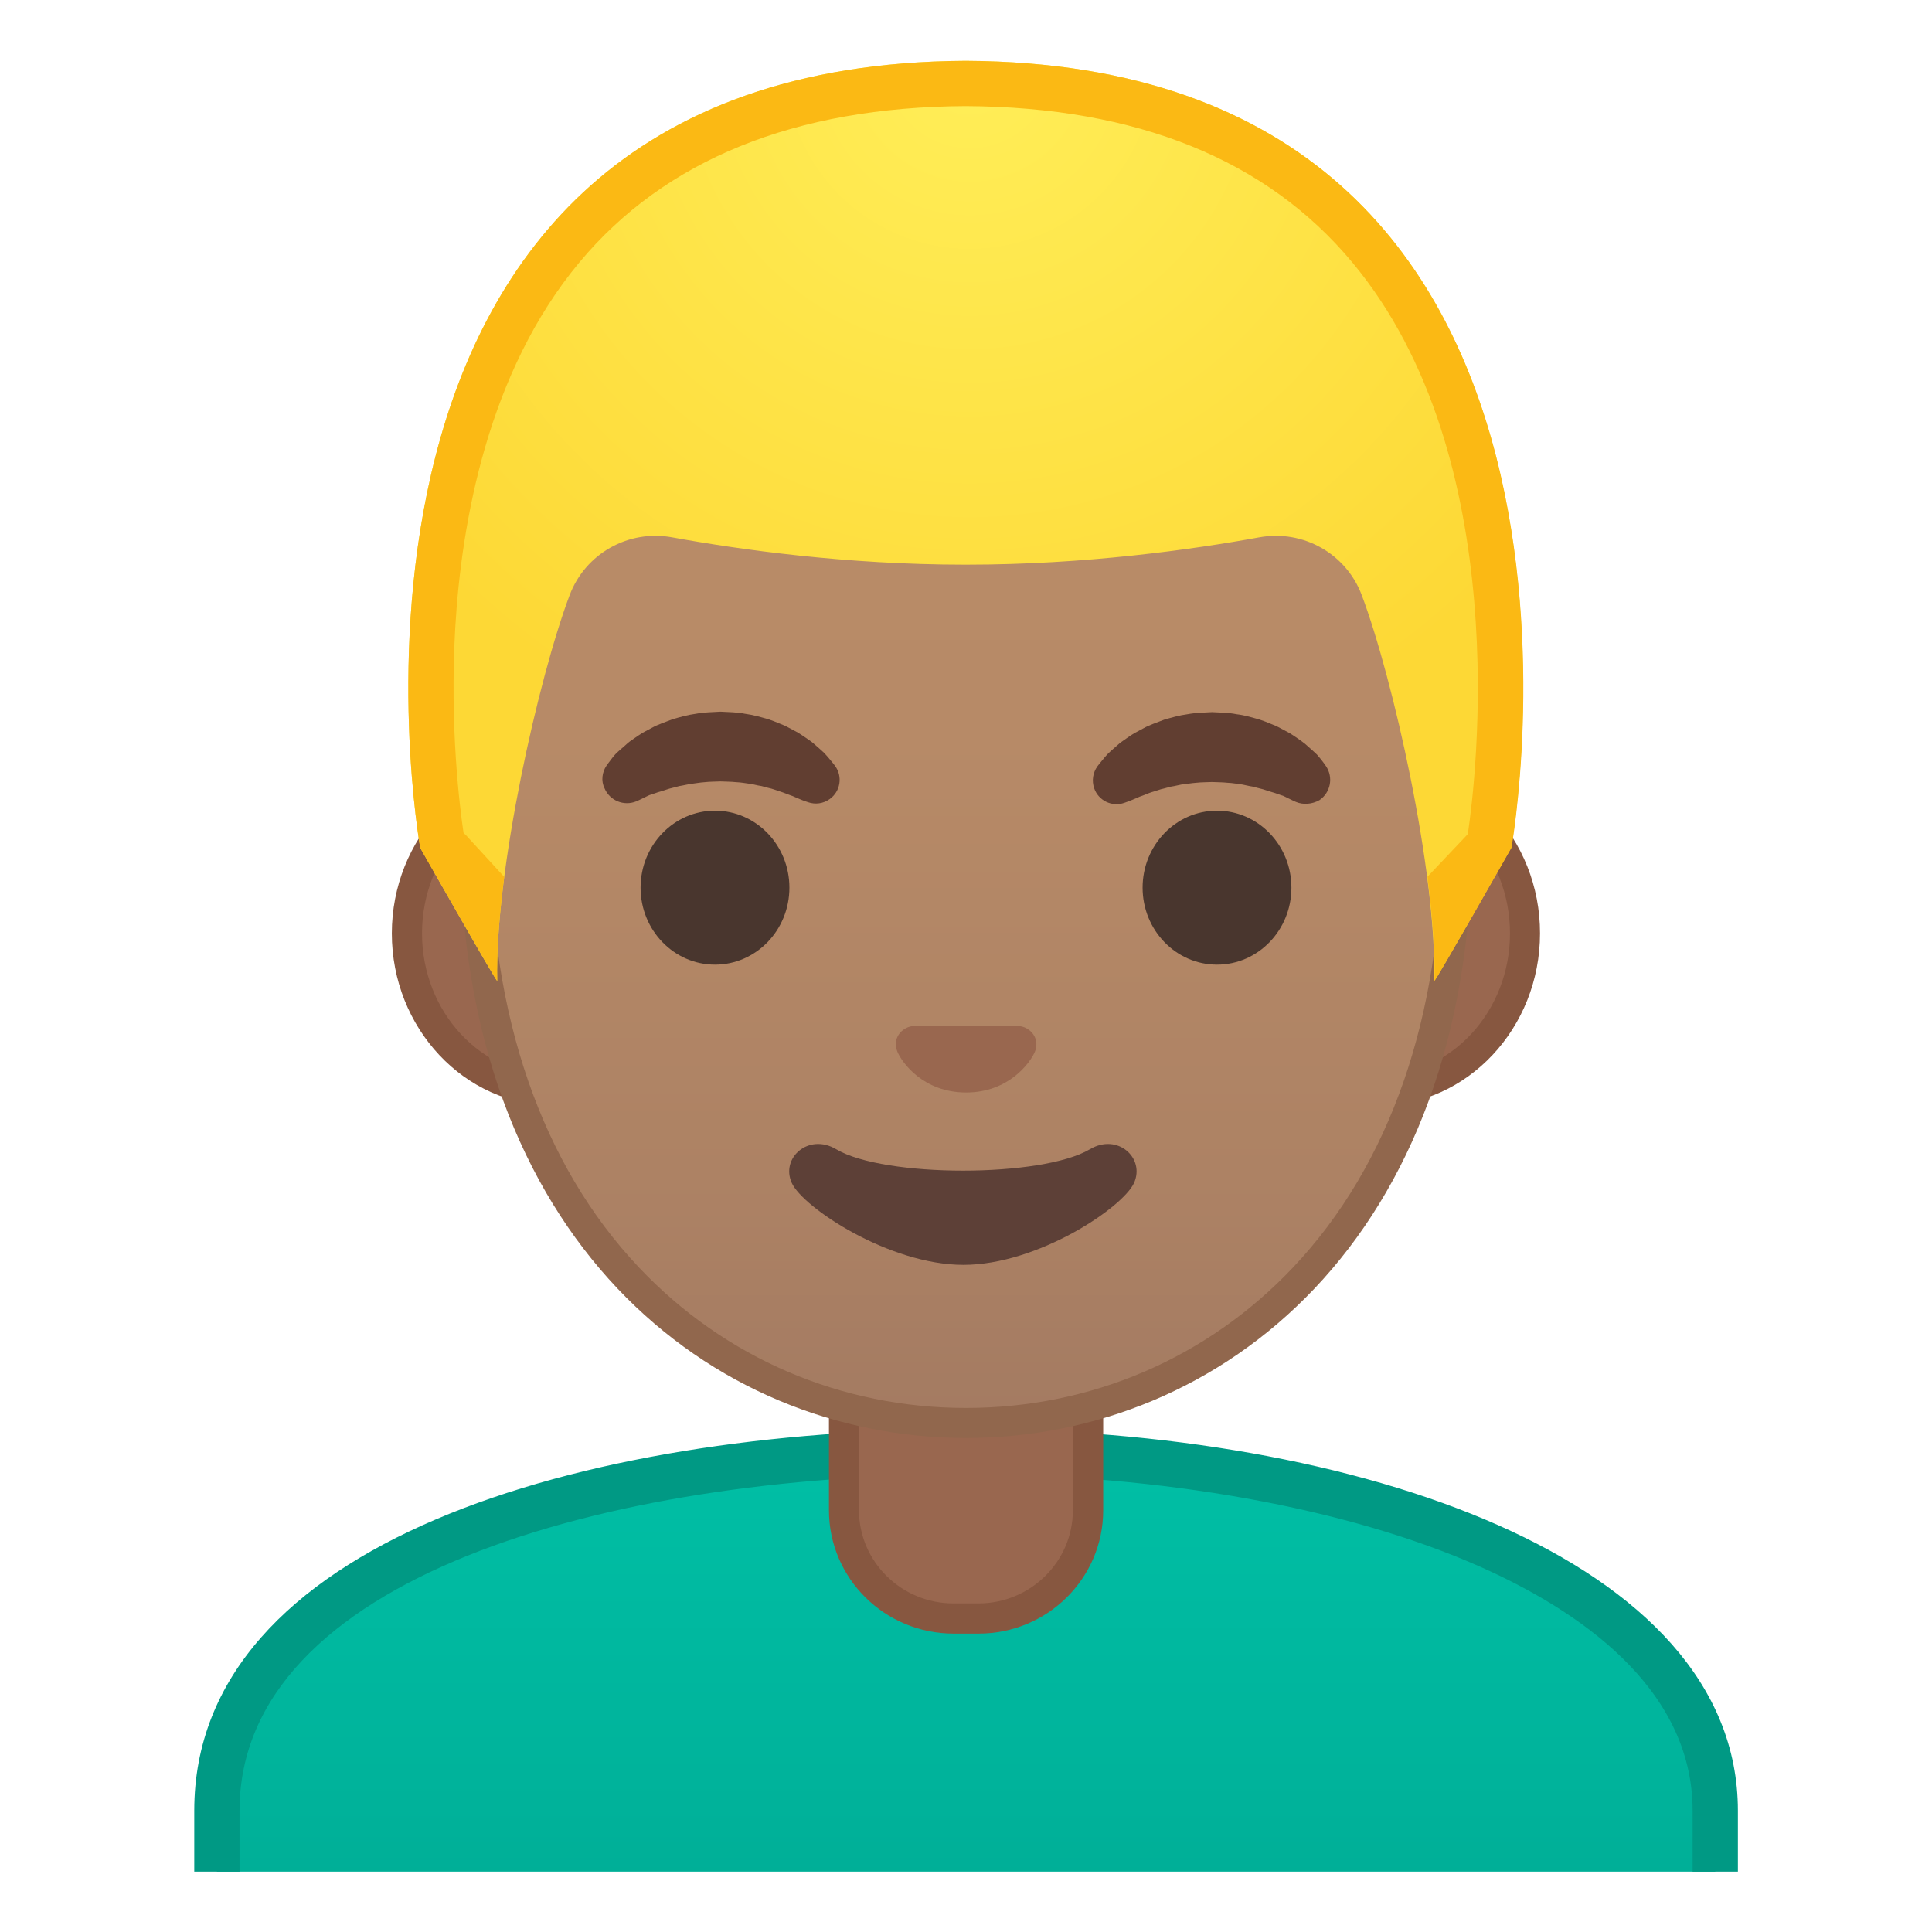
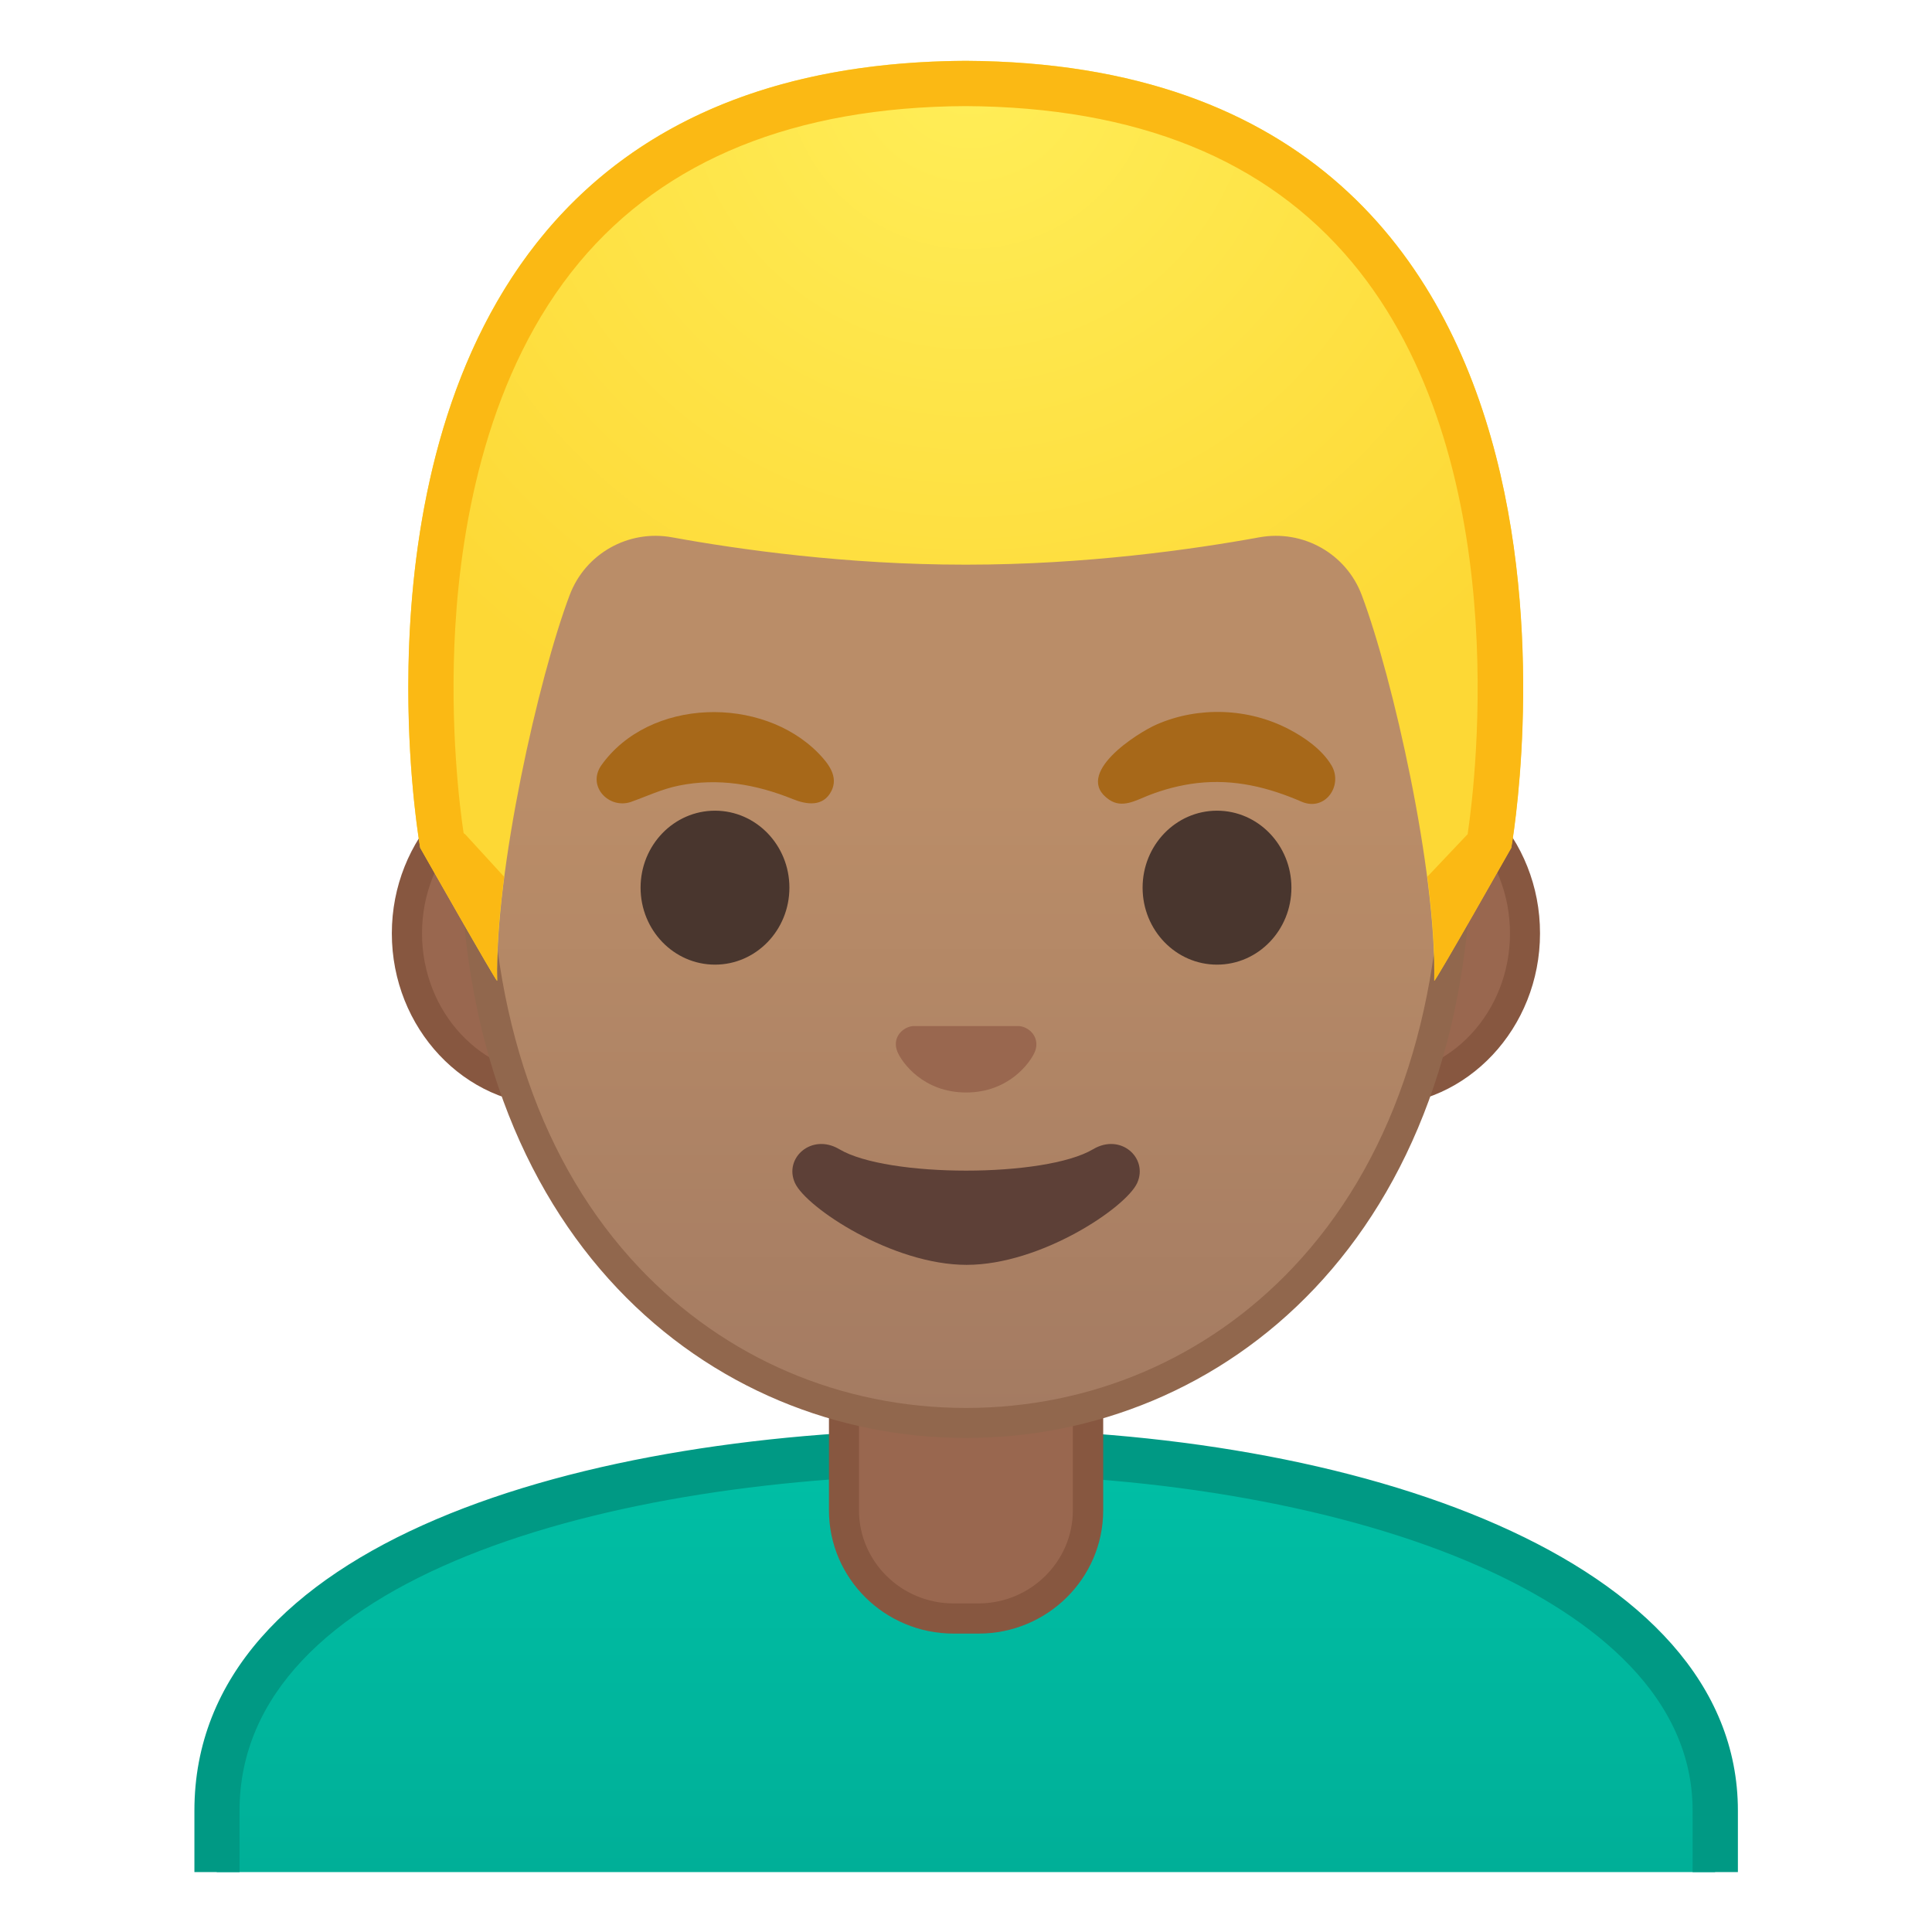
- <svg xmlns="http://www.w3.org/2000/svg" xmlns:xlink="http://www.w3.org/1999/xlink" viewBox="0 0 128 128">
-   <defs>
-     <rect id="i" height="120" width="120" x="4" y="4" />
-   </defs>
-   <clipPath id="a">
-     <use xlink:href="#i" />
-   </clipPath>
-   <g clip-path="url(#a)">
-     <linearGradient id="h" gradientUnits="userSpaceOnUse" x1="64" x2="64" y1="96.18" y2="129.4">
-       <stop offset="0" stop-color="#00BFA5" />
-       <stop offset=".705" stop-color="#00B29A" />
-       <stop offset="1" stop-color="#00AB94" />
+ <svg xmlns="http://www.w3.org/2000/svg" viewBox="0 0 128 128">
+   <g id="shirt">
+     <linearGradient id="SVGID_1_" gradientUnits="userSpaceOnUse" x1="64" x2="64" y1="96.18" y2="129.399">
+       <stop offset="0" style="stop-color:#00BFA5" />
+       <stop offset="0.705" style="stop-color:#00B29A" />
+       <stop offset="1" style="stop-color:#00AB94" />
    </linearGradient>
-     <path d="m14.37 129.4v-9.44c0-7.61 5.08-13.64 15.1-17.92 8.83-3.77 21.09-5.85 34.54-5.86h0.13c24.6 0 49.5 8.17 49.5 23.78v9.44h-99.27z" fill="url(#h)" />
-     <path d="m64.13 97.68c12.78 0 25.13 2.22 33.89 6.1 6.44 2.85 14.12 7.97 14.12 16.18v7.94h-96.27v-7.94c0-15.35 24.18-22.25 48.14-22.28h0.12m0-3h-0.13c-25.49 0.03-51.13 7.5-51.13 25.28v10.94h102.27v-10.94c-0.01-16.76-25.41-25.28-51.01-25.28z" fill="#009984" />
+     <path d="M113.63,124.03v-4.07c0-15.61-24.9-23.78-49.5-23.78H64c-13.44,0.01-25.71,2.1-34.54,5.86 c-10.02,4.27-15.1,10.3-15.1,17.92v4.07H113.63z" fill="url(#SVGID_1_)" />
+     <path d="M15.87,124.03v-4.07c0-15.35,24.18-22.25,48.14-22.28l0.12,0c12.78,0,25.13,2.22,33.89,6.1 c6.44,2.85,14.12,7.97,14.12,16.18v4.07h3v-4.07c0-16.76-25.4-25.28-51-25.28c-0.04,0-0.09,0-0.13,0 c-25.49,0.03-51.13,7.5-51.13,25.28v4.07H15.87z" fill="#009984" />
  </g>
-   <g clip-path="url(#a)">
-     <path d="m63.17 107.23c-4 0-7.26-3.22-7.26-7.17v-8.98h16.16v8.98c0 3.96-3.25 7.17-7.26 7.17h-1.64z" fill="#99674F" />
-     <path d="m71.08 92.08v7.98c0 3.4-2.81 6.17-6.26 6.17h-1.65c-3.45 0-6.26-2.77-6.26-6.17v-7.98h14.17m2-2h-18.16v9.98c0 4.51 3.7 8.17 8.26 8.17h1.65c4.56 0 8.26-3.66 8.26-8.17v-9.98h-0.01z" fill="#875740" />
+   <g id="neck">
+     <path d="M63.17,107.23c-4,0-7.26-3.22-7.26-7.17v-8.98h16.16v8.98c0,3.96-3.25,7.17-7.26,7.17H63.17z" fill="#99674F" />
+     <path d="M71.08,92.08v7.98c0,3.4-2.81,6.17-6.26,6.17h-1.65c-3.45,0-6.26-2.77-6.26-6.17v-7.98H64H71.08 M73.08,90.08H64h-9.08v9.98c0,4.51,3.7,8.17,8.26,8.17h1.65c4.56,0,8.26-3.66,8.26-8.17V90.08L73.08,90.08z" fill="#875740" />
  </g>
-   <g clip-path="url(#a)">
-     <defs>
-       <rect id="g" height="91.3" width="91.3" x="18.35" y="4" />
-     </defs>
-     <clipPath id="f">
-       <use xlink:href="#g" />
-     </clipPath>
-     <g clip-path="url(#f)">
-       <path d="m36.67 72.26c-5.36 0-9.71-4.67-9.71-10.41s4.36-10.41 9.71-10.41h54.65c5.36 0 9.71 4.67 9.71 10.41s-4.36 10.41-9.71 10.41h-54.65z" fill="#99674F" />
-       <path d="m91.33 52.43c4.8 0 8.71 4.22 8.71 9.41s-3.91 9.41-8.71 9.41h-54.66c-4.8 0-8.71-4.22-8.71-9.41s3.91-9.41 8.71-9.41h54.66m0-2h-54.66c-5.89 0-10.71 5.14-10.71 11.41 0 6.28 4.82 11.41 10.71 11.41h54.65c5.89 0 10.71-5.14 10.71-11.41 0.01-6.27-4.81-11.41-10.7-11.41z" fill="#875740" />
-       <linearGradient id="e" gradientUnits="userSpaceOnUse" x1="64" x2="64" y1="93.591" y2="11.825">
-         <stop offset="0" stop-color="#A47B62" />
-         <stop offset=".191" stop-color="#AD8264" />
-         <stop offset=".551" stop-color="#B78A67" />
-         <stop offset="1" stop-color="#BA8D68" />
+   <g id="face">
+     <g id="ears">
+       <path d="M36.67,72.26c-5.36,0-9.71-4.67-9.71-10.41s4.36-10.41,9.71-10.41h54.65c5.36,0,9.71,4.67,9.71,10.41 s-4.36,10.41-9.71,10.41H36.67z" fill="#99674F" />
+       <path d="M91.33,52.43c4.8,0,8.71,4.22,8.71,9.41s-3.91,9.41-8.71,9.41h-7.37H44.04h-7.37 c-4.8,0-8.71-4.22-8.71-9.41s3.91-9.41,8.71-9.41h7.37h39.91H91.33 M91.33,50.43h-7.37H44.04h-7.37 c-5.89,0-10.71,5.14-10.71,11.41c0,6.28,4.82,11.41,10.71,11.41h7.37h39.91h7.37c5.89,0,10.71-5.14,10.71-11.41 C102.04,55.57,97.22,50.43,91.33,50.43L91.33,50.43z" fill="#875740" />
+     </g>
+     <g id="head">
+       <linearGradient id="SVGID_2_" gradientUnits="userSpaceOnUse" x1="64" x2="64" y1="11.745" y2="93.512">
+         <stop offset="0.5" style="stop-color:#BA8D68" />
+         <stop offset="1" style="stop-color:#A47B62" />
      </linearGradient>
-       <path d="m64 94.27c-15.66 0-32.52-12.14-32.52-38.81 0-12.38 3.56-23.79 10.02-32.13 6.05-7.8 14.25-12.27 22.5-12.27s16.45 4.47 22.5 12.27c6.46 8.33 10.02 19.75 10.02 32.13 0 12.09-3.51 22.19-10.14 29.21-5.86 6.19-13.81 9.6-22.38 9.6z" fill="url(#e)" />
-       <path d="m64 12.07c7.94 0 15.85 4.33 21.71 11.88 6.33 8.16 9.81 19.35 9.81 31.52 0 11.83-3.41 21.7-9.87 28.52-5.67 5.99-13.36 9.29-21.65 9.29s-15.98-3.3-21.65-9.29c-6.46-6.82-9.87-16.69-9.87-28.52 0-12.16 3.49-23.35 9.81-31.52 5.86-7.55 13.77-11.88 21.71-11.88m0-2c-17.4 0-33.52 18.61-33.52 45.39 0 26.64 16.61 39.81 33.52 39.81s33.52-13.17 33.52-39.81c0-26.78-16.12-45.39-33.52-45.39z" fill="#91674D" />
-       <g fill="#613E31">
-         <path d="m40.18 50.73s0.13-0.19 0.38-0.51c0.07-0.08 0.12-0.16 0.22-0.26 0.11-0.11 0.23-0.22 0.37-0.34s0.28-0.24 0.43-0.38c0.15-0.13 0.31-0.23 0.48-0.35 0.17-0.11 0.34-0.24 0.53-0.35 0.19-0.1 0.4-0.21 0.6-0.32 0.21-0.12 0.43-0.21 0.66-0.3s0.47-0.18 0.71-0.27c0.49-0.14 1-0.29 1.54-0.36 0.53-0.1 1.08-0.11 1.63-0.14 0.55 0.03 1.09 0.03 1.63 0.14 0.53 0.07 1.05 0.22 1.54 0.36 0.24 0.08 0.48 0.17 0.71 0.27 0.23 0.09 0.45 0.18 0.66 0.3 0.21 0.11 0.41 0.22 0.6 0.32 0.19 0.11 0.36 0.24 0.53 0.35 0.17 0.12 0.33 0.22 0.47 0.34s0.27 0.24 0.4 0.35c0.12 0.11 0.24 0.21 0.34 0.31s0.18 0.21 0.26 0.29c0.31 0.36 0.46 0.57 0.46 0.57 0.51 0.7 0.35 1.69-0.36 2.19-0.43 0.31-0.96 0.37-1.43 0.21l-0.29-0.1s-0.19-0.07-0.49-0.2c-0.08-0.03-0.15-0.07-0.25-0.11-0.1-0.03-0.19-0.07-0.3-0.11-0.21-0.08-0.44-0.17-0.7-0.25-0.13-0.04-0.26-0.09-0.4-0.13-0.14-0.03-0.28-0.07-0.43-0.11-0.07-0.02-0.15-0.04-0.22-0.06-0.08-0.01-0.15-0.03-0.23-0.04-0.16-0.03-0.31-0.07-0.47-0.1-0.33-0.04-0.66-0.11-1-0.12-0.34-0.04-0.69-0.03-1.03-0.05-0.35 0.02-0.7 0.01-1.03 0.05-0.34 0.02-0.67 0.09-1 0.12-0.16 0.03-0.31 0.07-0.47 0.1-0.08 0.01-0.16 0.03-0.23 0.04-0.07 0.02-0.15 0.04-0.22 0.06-0.15 0.04-0.29 0.07-0.43 0.11s-0.27 0.09-0.4 0.13-0.25 0.08-0.37 0.11c-0.1 0.04-0.2 0.07-0.29 0.1s-0.18 0.06-0.27 0.09c-0.1 0.04-0.2 0.1-0.29 0.14-0.36 0.18-0.57 0.27-0.57 0.27-0.83 0.34-1.77-0.05-2.11-0.87-0.24-0.48-0.16-1.06 0.13-1.49z" />
-         <path d="m85.86 53.13s-0.22-0.09-0.57-0.27c-0.09-0.04-0.19-0.1-0.29-0.14-0.09-0.02-0.18-0.06-0.27-0.09s-0.19-0.07-0.29-0.1c-0.12-0.04-0.24-0.07-0.37-0.11s-0.26-0.09-0.4-0.13-0.28-0.07-0.43-0.11c-0.07-0.02-0.15-0.04-0.22-0.06-0.08-0.01-0.15-0.03-0.23-0.04-0.16-0.03-0.31-0.07-0.47-0.1-0.33-0.04-0.66-0.11-1-0.12-0.34-0.04-0.69-0.03-1.03-0.05-0.35 0.02-0.7 0.01-1.03 0.05-0.34 0.02-0.67 0.09-1 0.12-0.16 0.03-0.31 0.07-0.47 0.1-0.08 0.01-0.16 0.03-0.23 0.04-0.07 0.02-0.15 0.04-0.22 0.06-0.15 0.04-0.29 0.08-0.43 0.11-0.14 0.04-0.27 0.09-0.4 0.13-0.26 0.07-0.49 0.16-0.7 0.25-0.11 0.04-0.2 0.08-0.3 0.11-0.09 0.04-0.17 0.08-0.25 0.11-0.3 0.13-0.49 0.2-0.49 0.2l-0.28 0.1c-0.82 0.29-1.72-0.15-2-0.97-0.17-0.5-0.08-1.03 0.21-1.44 0 0 0.16-0.22 0.46-0.57 0.08-0.09 0.16-0.19 0.26-0.29s0.22-0.2 0.34-0.31 0.26-0.23 0.4-0.35 0.31-0.22 0.47-0.34c0.17-0.12 0.34-0.24 0.53-0.35 0.19-0.1 0.4-0.21 0.6-0.32 0.21-0.12 0.43-0.21 0.66-0.3s0.46-0.18 0.71-0.27c0.49-0.14 1-0.29 1.54-0.36 0.53-0.1 1.08-0.11 1.63-0.14 0.55 0.03 1.09 0.03 1.63 0.14 0.53 0.06 1.05 0.22 1.54 0.36 0.24 0.08 0.48 0.17 0.71 0.27 0.23 0.09 0.45 0.18 0.66 0.3 0.21 0.11 0.41 0.22 0.6 0.32 0.19 0.11 0.36 0.24 0.53 0.35 0.17 0.12 0.32 0.22 0.48 0.35 0.15 0.13 0.3 0.26 0.43 0.38s0.26 0.23 0.37 0.34c0.09 0.1 0.15 0.18 0.22 0.26 0.25 0.31 0.38 0.51 0.38 0.51 0.5 0.74 0.31 1.74-0.43 2.25-0.5 0.28-1.08 0.32-1.56 0.12z" />
+       <path d="M64,94.27c-15.66,0-32.52-12.14-32.52-38.81c0-12.38,3.56-23.79,10.02-32.13 c6.05-7.8,14.25-12.27,22.5-12.27s16.45,4.47,22.5,12.27c6.46,8.34,10.02,19.75,10.02,32.13c0,12.09-3.51,22.19-10.14,29.21 C80.52,90.86,72.57,94.27,64,94.27z" fill="url(#SVGID_2_)" />
+       <path d="M64,12.07L64,12.07c7.94,0,15.85,4.33,21.71,11.88c6.33,8.16,9.81,19.35,9.81,31.52 c0,11.83-3.41,21.7-9.87,28.52c-5.67,5.99-13.36,9.29-21.65,9.29c-8.29,0-15.98-3.3-21.65-9.29c-6.46-6.82-9.87-16.69-9.87-28.52 c0-12.16,3.49-23.35,9.81-31.52C48.15,16.4,56.06,12.07,64,12.07 M64,10.07L64,10.07L64,10.07c-17.4,0-33.52,18.61-33.52,45.39 c0,26.64,16.61,39.81,33.52,39.81S97.52,82.1,97.52,55.46C97.52,28.68,81.4,10.07,64,10.07L64,10.07z" fill="#91674D" />
+     </g>
+     <g id="eyebrows">
+       <path d="M39.82,50.73c3.18-4.51,10.66-4.66,14.41-0.82c0.65,0.67,1.34,1.54,0.85,2.5 c-0.54,1.07-1.65,0.9-2.56,0.53c-2.43-0.98-4.94-1.42-7.55-0.89c-1.13,0.23-2.1,0.7-3.17,1.08 C40.36,53.62,38.89,52.12,39.82,50.73z" fill="#A76819" />
+       <path d="M86.27,53.13c-2.23-0.97-4.49-1.53-6.95-1.25c-1.12,0.13-2.22,0.42-3.26,0.83 c-0.83,0.33-1.72,0.86-2.58,0.27c-2.45-1.69,1.89-4.44,3.17-4.99c2.76-1.2,6.05-1.08,8.72,0.31c1.06,0.55,2.21,1.35,2.84,2.4 C89,52.02,87.82,53.76,86.27,53.13z" fill="#A76819" />
+     </g>
+     <g id="eyes">
+       <ellipse cx="47.37" cy="58.81" fill="#49362E" rx="4.93" ry="5.1" />
+       <ellipse cx="80.63" cy="58.81" fill="#49362E" rx="4.93" ry="5.1" />
+     </g>
+     <g id="hair_x5F_blond">
+       <g>
+         <radialGradient id="SVGID_3_" cx="64.243" cy="4.274" gradientUnits="userSpaceOnUse" r="48.85">
+           <stop offset="0" style="stop-color:#FFEE58" />
+           <stop offset="1" style="stop-color:#FDD835" />
+         </radialGradient>
+         <path d="M64,4.03L64,4.03c-0.01,0-0.01,0-0.02,0s-0.01,0-0.02,0v0C18.53,4.27,27.84,56.17,27.84,56.17 s5.1,8.99,5.1,8.81c-0.16-7.25,2.74-20.09,4.8-25.55c1.04-2.76,3.9-4.36,6.79-3.83c4.45,0.81,11.55,1.81,19.37,1.81 c0.03,0,0.06,0,0.08,0c0.03,0,0.06,0,0.08,0c7.83,0,14.92-1,19.37-1.81c2.9-0.53,5.76,1.08,6.79,3.83 c2.06,5.47,4.96,18.3,4.8,25.55c0,0.18,5.1-8.81,5.1-8.81S109.44,4.27,64,4.03z" fill="url(#SVGID_3_)" />
      </g>
-       <g fill="#49362E">
-         <ellipse cx="47.37" cy="58.81" rx="4.93" ry="5.1" />
-         <ellipse cx="80.63" cy="58.81" rx="4.93" ry="5.1" />
-       </g>
-       <radialGradient id="d" cx="64.243" cy="4.274" gradientUnits="userSpaceOnUse" r="48.85">
-         <stop offset="0" stop-color="#FFEE58" />
-         <stop offset="1" stop-color="#FDD835" />
-       </radialGradient>
-       <path d="m64 4.03h-0.02s-0.01 0-0.02 0c-45.43 0.24-36.12 52.14-36.12 52.14s5.1 8.99 5.1 8.81c-0.16-7.25 2.74-20.09 4.8-25.55 1.04-2.76 3.9-4.36 6.79-3.83 4.45 0.81 11.55 1.81 19.37 1.81h0.08 0.08c7.83 0 14.92-1 19.37-1.81 2.9-0.53 5.76 1.08 6.79 3.83 2.06 5.47 4.96 18.3 4.8 25.55 0 0.18 5.1-8.81 5.1-8.81s9.32-51.9-36.12-52.14z" fill="url(#d)" />
-       <path d="m67.86 68.06c-0.11-0.04-0.21-0.07-0.32-0.08h-7.07c-0.11 0.01-0.22 0.04-0.32 0.08-0.64 0.26-0.99 0.92-0.69 1.63s1.71 2.69 4.55 2.69 4.25-1.99 4.55-2.69c0.29-0.71-0.06-1.37-0.7-1.63z" fill="#99674F" />
-       <path d="m72.21 76.14c-3.19 1.89-13.63 1.89-16.81 0-1.83-1.09-3.7 0.58-2.94 2.24 0.75 1.63 6.45 5.42 11.37 5.42s10.55-3.79 11.3-5.42c0.75-1.66-1.09-3.33-2.92-2.24z" fill="#5D4037" />
-       <defs>
-         <path id="c" d="m64 4.03h-0.02s-0.01 0-0.02 0c-45.43 0.24-36.12 52.14-36.12 52.14s5.1 8.99 5.1 8.81c-0.03-1.41 0.46-6.89 0.46-6.89l-2.68-2.92s3.89-25.44 6.79-24.91c4.45 0.81 26.54 2 26.57 2 7.83 0 14.92-0.36 19.37-1.17 2.9-0.53 9.64 1.7 10.68 4.45 1.33 3.54 3.13 19.71 3.13 19.71l-2.68 2.83s0.49 5.51 0.46 6.89c0 0.18 5.1-8.81 5.1-8.81s9.3-51.89-36.14-52.13z" />
-       </defs>
-       <clipPath id="b">
-         <use xlink:href="#c" />
-       </clipPath>
-       <g clip-path="url(#b)">
-         <path d="m63.95 7.03h0.04c11.32 0.06 19.93 3.54 25.6 10.35 10.81 12.96 8.18 34.33 7.67 37.79-0.02 0.04-0.04 0.08-0.07 0.12-1.02-6.43-2.76-13.23-4.15-16.91-1.32-3.52-4.74-5.88-8.5-5.88-0.55 0-1.1 0.05-1.63 0.15-4.43 0.8-11.29 1.76-18.82 1.76l-0.07 3 0.01-3h-0.02-0.11c-7.55 0-14.41-0.96-18.84-1.76-0.54-0.1-1.09-0.15-1.63-0.15-3.76 0-7.18 2.36-8.5 5.88-1.38 3.68-3.13 10.48-4.15 16.91-0.02-0.04-0.04-0.08-0.07-0.12-0.24-1.6-0.93-6.98-0.55-13.56 0.41-7.04 2.17-16.96 8.22-24.22 5.67-6.81 14.28-10.3 25.57-10.36m0.05-3h-0.02s-0.01 0-0.02 0c-45.43 0.24-36.12 52.14-36.12 52.14s5 8.81 5.1 8.81c-0.16-7.25 2.74-20.09 4.8-25.55 0.91-2.41 3.2-3.93 5.7-3.93 0.36 0 0.73 0.03 1.1 0.1 4.45 0.81 11.55 1.81 19.37 1.81h0.08 0.08c7.83 0 14.92-1 19.37-1.81 0.37-0.07 0.74-0.1 1.1-0.1 2.5 0 4.79 1.53 5.7 3.93 2.06 5.47 4.96 18.3 4.8 25.55 0.09 0 5.1-8.81 5.1-8.81s9.3-51.9-36.14-52.14z" fill="#FBB914" />
-       </g>
+       <path d="M64,4.03c-0.01,0-0.01,0-0.02,0h-0.01C31.74,4.2,27.05,30.36,27.05,45.56c0,6.23,0.79,10.61,0.79,10.61 s5,8.81,5.09,8.81c0-0.19-0.01-0.39-0.01-0.59c0-1.85,0.18-4.02,0.48-6.31h-0.01l-2.6-2.84c-0.01,0.01-0.01,0.03-0.01,0.04 c-0.02-0.04-0.05-0.08-0.07-0.12c-0.24-1.6-0.93-6.98-0.55-13.56c0.41-7.04,2.17-16.96,8.22-24.22 c5.67-6.8,14.28-10.29,25.57-10.35h0.03c5.66,0.03,10.64,0.91,14.92,2.64c4.28,1.73,7.84,4.31,10.68,7.71 c10.81,12.96,8.18,34.32,7.67,37.78c0,0.01-0.01,0.01-0.01,0.02l0.01,0.07l-2.68,2.83c0.32,2.54,0.51,4.93,0.46,6.9 c0.05,0,1.33-2.2,2.59-4.4c1.26-2.21,2.51-4.41,2.51-4.41S109.44,4.27,64,4.03z" fill="#FBB914" />
    </g>
+     <path id="nose" d="M67.86,68.06c-0.11-0.04-0.21-0.07-0.32-0.08h-7.07c-0.11,0.01-0.22,0.04-0.32,0.08 c-0.64,0.26-0.99,0.92-0.69,1.63c0.3,0.71,1.71,2.69,4.55,2.69c2.84,0,4.25-1.99,4.55-2.69C68.85,68.98,68.5,68.32,67.86,68.06z" fill="#99674F" />
+     <path id="mouth" d="M72.42,76.14c-3.19,1.89-13.63,1.89-16.81,0c-1.83-1.09-3.7,0.58-2.94,2.24 c0.75,1.63,6.45,5.42,11.37,5.42s10.55-3.79,11.3-5.42C76.09,76.72,74.25,75.05,72.42,76.14z" fill="#5D4037" />
  </g>
</svg>
